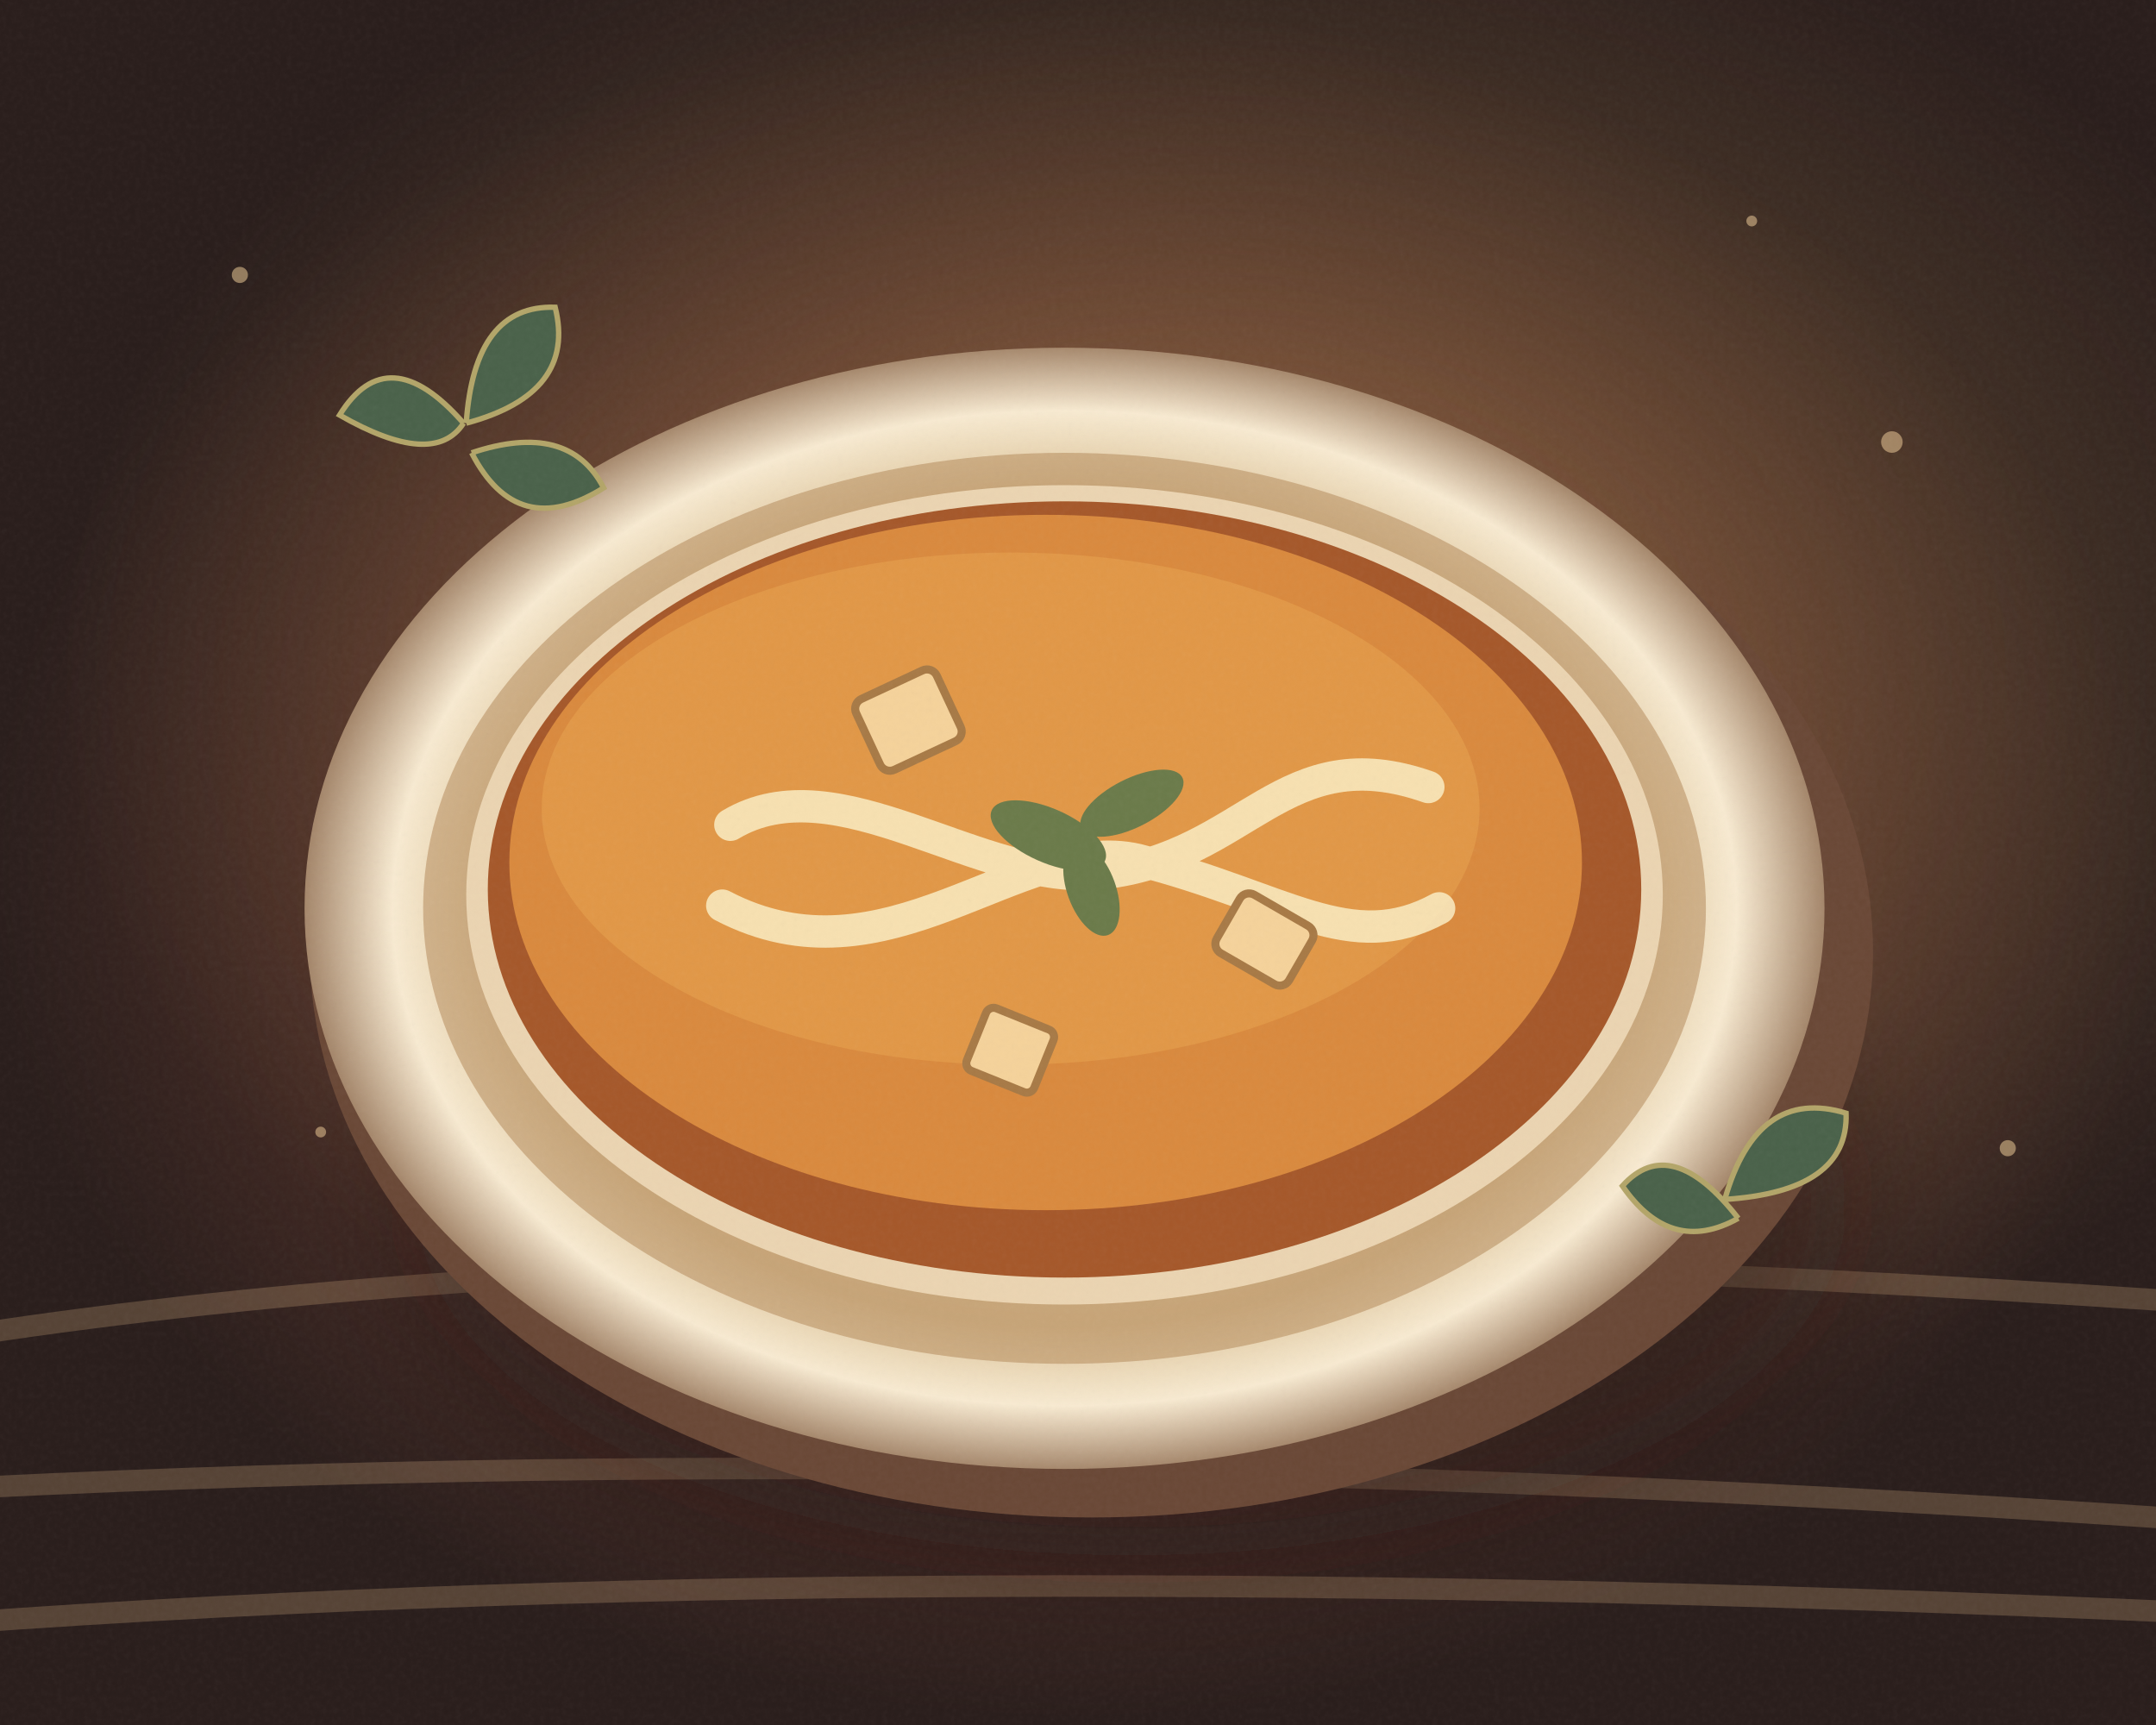
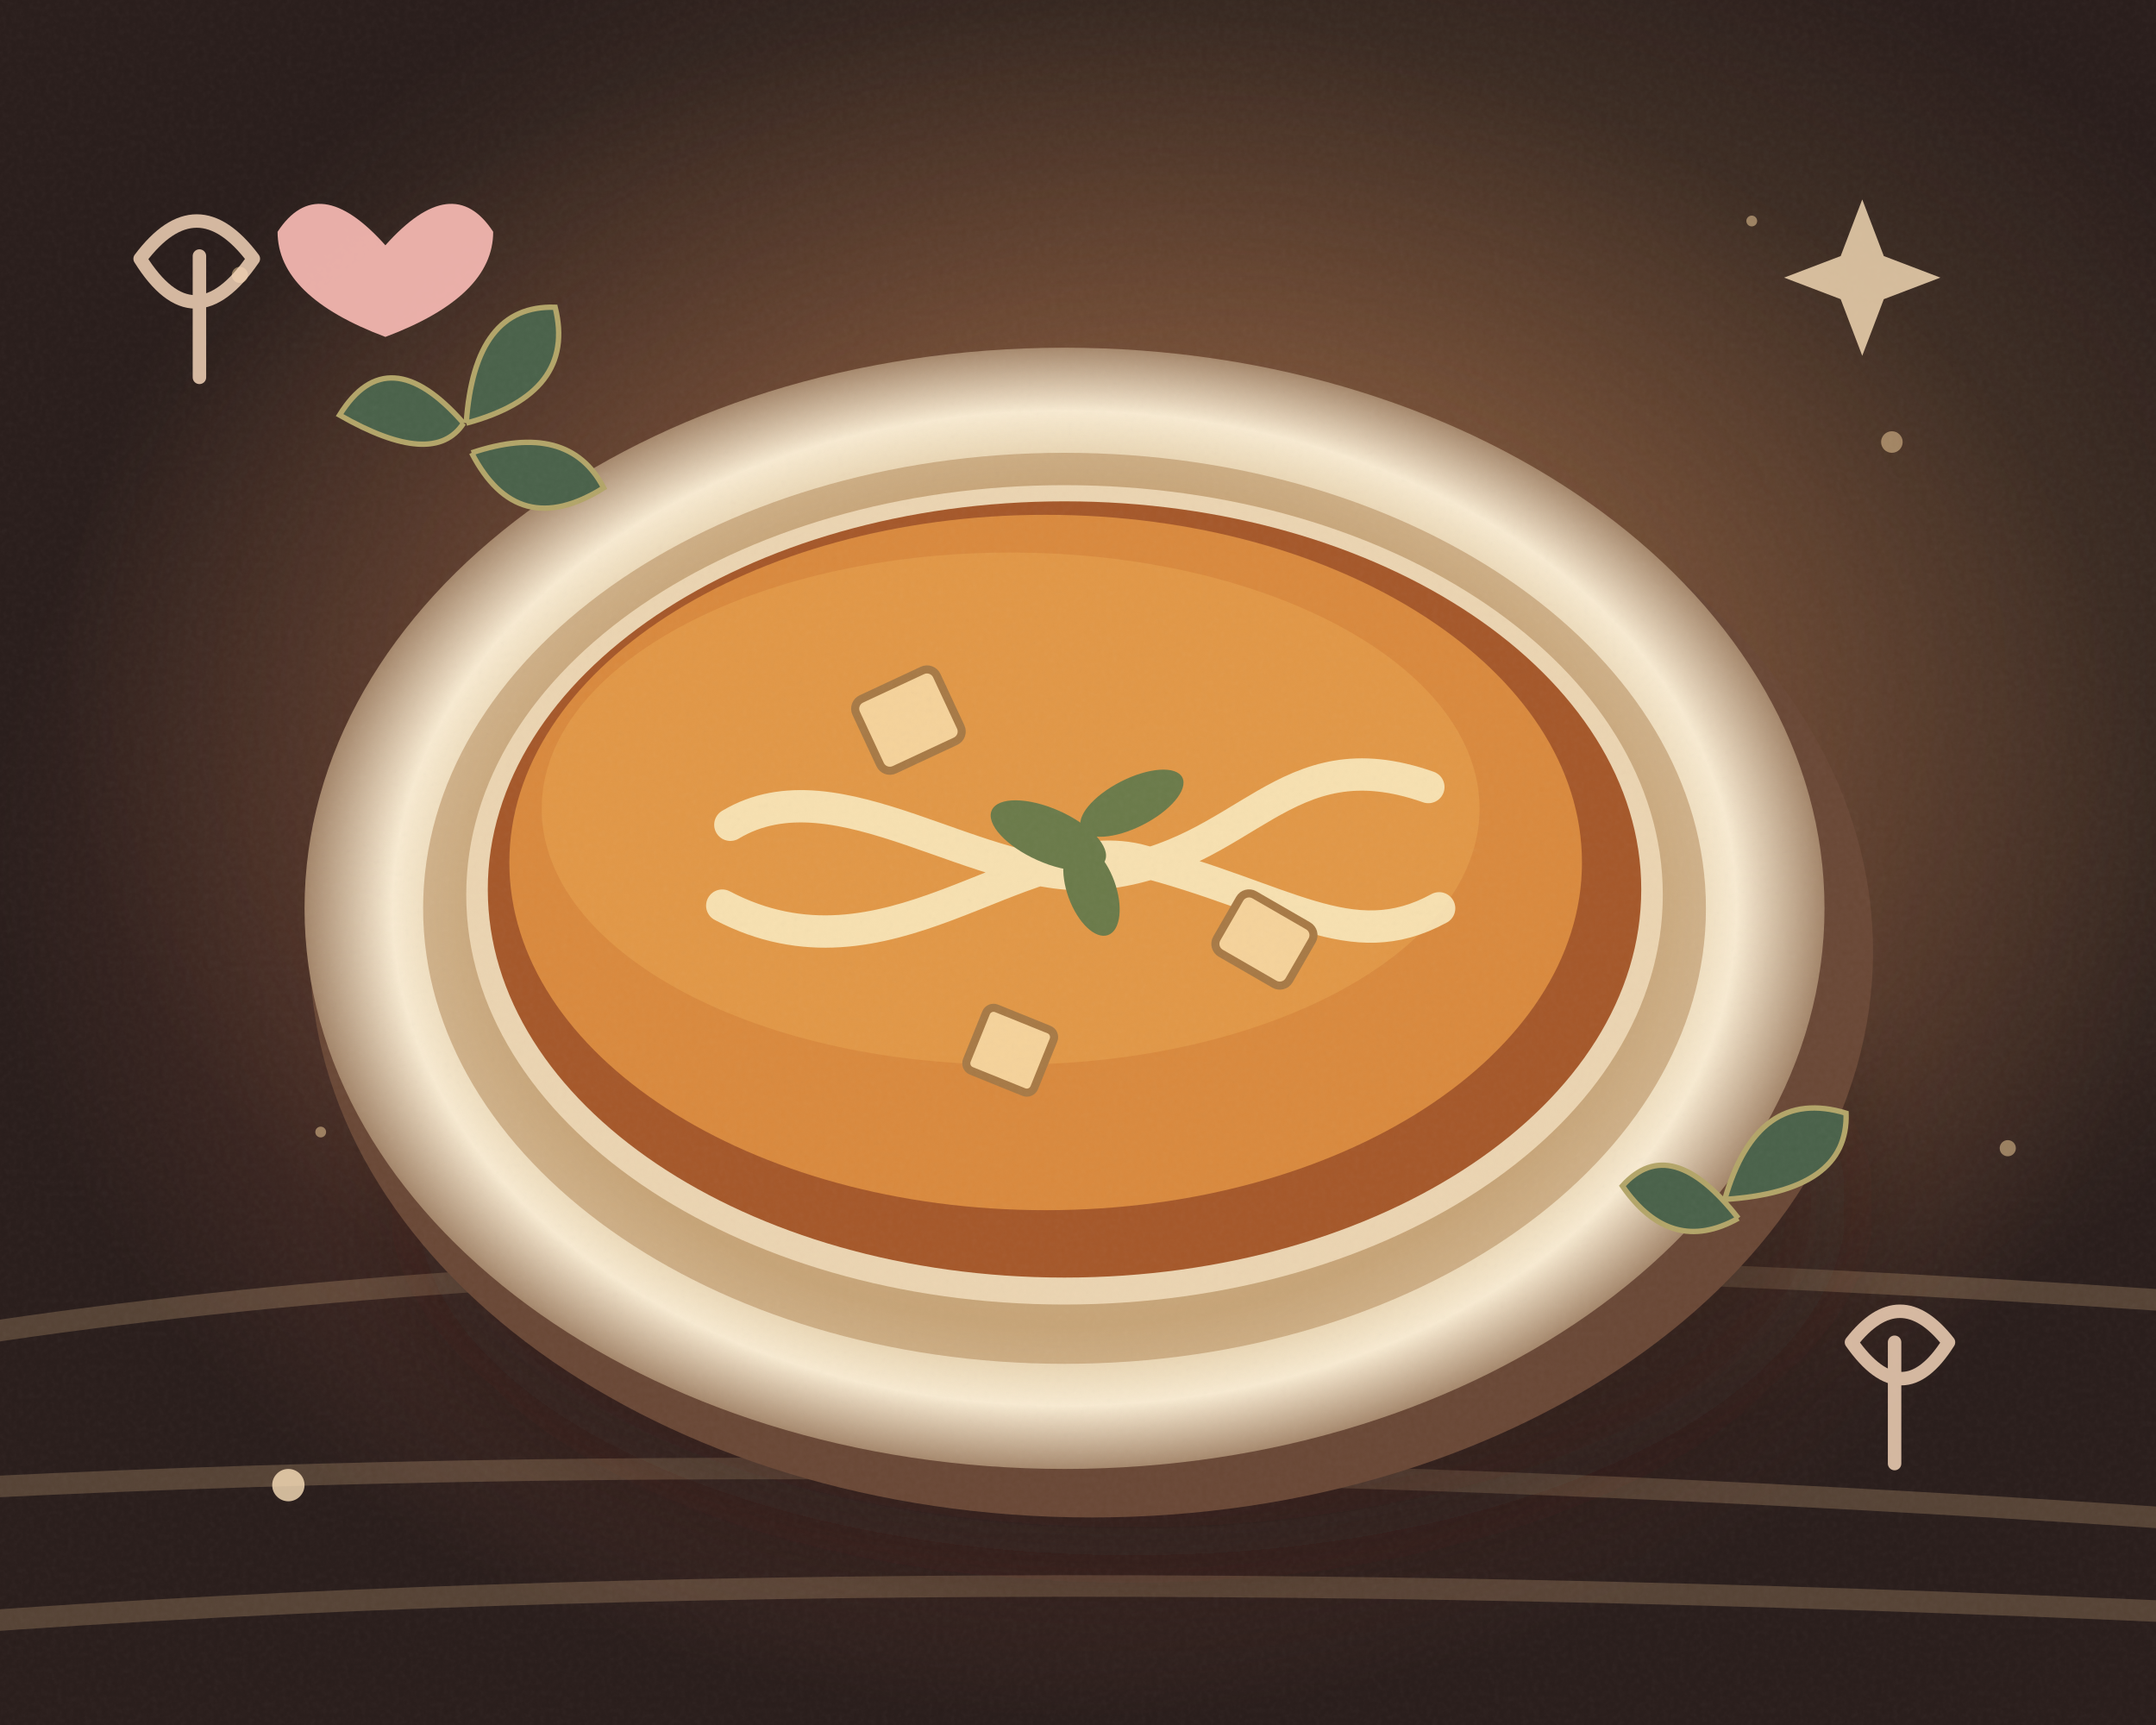
<svg xmlns="http://www.w3.org/2000/svg" viewBox="0 0 800 640" role="img" aria-label="Original illustrated autumn recipe artwork">
  <defs>
    <radialGradient id="bg">
      <stop stop-color="#83533e" />
      <stop offset=".62" stop-color="#4c2d25" />
      <stop offset="1" stop-color="#281c1a" />
    </radialGradient>
    <radialGradient id="glow">
      <stop stop-color="#f7bc6c" stop-opacity=".78" />
      <stop offset="1" stop-color="#f7bc6c" stop-opacity="0" />
    </radialGradient>
    <radialGradient id="dish">
      <stop stop-color="#fff0ca" />
      <stop offset=".74" stop-color="#dcc399" />
      <stop offset=".88" stop-color="#f8ead1" />
      <stop offset="1" stop-color="#a08165" />
    </radialGradient>
    <radialGradient id="cocoa">
      <stop stop-color="#76412e" />
      <stop offset="1" stop-color="#2b1918" />
    </radialGradient>
    <linearGradient id="wood" x2="1" y2="1">
      <stop stop-color="#9f6948" />
      <stop offset=".5" stop-color="#67402d" />
      <stop offset="1" stop-color="#3c2a26" />
    </linearGradient>
    <linearGradient id="mug" x2="1" y2="1">
      <stop stop-color="#fff0d4" />
      <stop offset=".48" stop-color="#e6c6a0" />
      <stop offset="1" stop-color="#a57c60" />
    </linearGradient>
    <filter id="shadow" x="-30%" y="-30%" width="160%" height="160%">
      <feGaussianBlur stdDeviation="22" />
    </filter>
    <filter id="texture">
      <feTurbulence type="fractalNoise" baseFrequency=".48" numOctaves="3" seed="7" stitchTiles="stitch" />
      <feColorMatrix type="saturate" values="0" />
      <feComponentTransfer>
        <feFuncA type="linear" slope=".09" />
      </feComponentTransfer>
    </filter>
    <filter id="soft">
      <feGaussianBlur stdDeviation="7" />
    </filter>
  </defs>
  <rect width="800" height="640" fill="url(#bg)" />
  <ellipse cx="455" cy="250" rx="430" ry="310" fill="url(#glow)" opacity=".45" />
  <g opacity=".22" stroke="#f4c891" fill="none">
    <path d="M-40 500 Q280 445 840 485M-30 553 Q360 532 830 565M-40 604 Q330 575 850 600" stroke-width="8" />
  </g>
  <g fill="#eac793" opacity=".55">
    <circle cx="89" cy="102" r="3" />
    <circle cx="702" cy="164" r="4" />
    <circle cx="650" cy="82" r="2" />
    <circle cx="119" cy="420" r="2" />
    <circle cx="745" cy="426" r="3" />
  </g>
  <ellipse cx="420" cy="447" rx="265" ry="130" fill="#170f0d" opacity=".42" filter="url(#shadow)" />
  <ellipse cx="405" cy="353" rx="290" ry="210" fill="#694735" />
  <ellipse cx="395" cy="337" rx="282" ry="208" fill="url(#dish)" />
  <ellipse cx="395" cy="337" rx="238" ry="169" fill="#b48a5b" opacity=".55" />
  <ellipse cx="395" cy="332" rx="222" ry="152" fill="#ebd4b1" />
  <ellipse cx="395" cy="330" rx="214" ry="144" fill="#a55729" />
  <ellipse cx="388" cy="320" rx="199" ry="129" fill="#d9893d" />
  <ellipse cx="375" cy="300" rx="174" ry="95" fill="#eead54" opacity=".38" />
  <path d="M271 306c40-24 93 23 138 18 54-6 67-51 121-32M268 336c61 32 110-27 154-17 55 14 79 36 112 18" fill="none" stroke="#fae8bb" stroke-width="12" opacity=".9" stroke-linecap="round" />
  <g fill="#6a7a49">
    <ellipse cx="389" cy="310" rx="23" ry="10" transform="rotate(24 389 310)" />
    <ellipse cx="420" cy="298" rx="21" ry="9" transform="rotate(-27 420 298)" />
    <ellipse cx="405" cy="330" rx="18" ry="9" transform="rotate(70 405 330)" />
  </g>
  <g fill="#f5d29a" stroke="#a77945" stroke-width="3">
    <rect x="316" y="261" width="33" height="29" rx="4" transform="rotate(-25 316 261)" />
    <rect x="462" y="330" width="31" height="25" rx="4" transform="rotate(30 462 330)" />
    <rect x="367" y="373" width="27" height="25" rx="3" transform="rotate(22 367 373)" />
  </g>
  <g fill="#496149" stroke="#b3a568" stroke-width="2">
    <path d="M172 157q-28-32-46-3 35 20 46 3" />
    <path d="M173 157q3-44 33-43 8 32-33 43" />
    <path d="M175 168q36-12 49 13-32 20-49-13" />
    <path d="M640 445q12-42 45-32 1 29-45 32" />
    <path d="M645 452q-25-32-43-12 18 26 43 12" />
  </g>
  <rect width="800" height="640" filter="url(#texture)" opacity=".52" />
+   <g opacity=".82" fill="none" stroke="#f9d9bd" stroke-linecap="round" stroke-linejoin="round" stroke-width="5">
+     <path d="M52 96q21-28 42 0-22 32-42 0zM687 498q18-23 36 0-17 27-36 0z" />
+     <path d="M74 95v45M703 498v45" />
+   </g>
+   <g fill="#ffe4be" opacity=".78">
+     <path d="M691 74l8 21 21 8-21 8-8 21-8-21-21-8 21-8z" />
+     <circle cx="107" cy="551" r="6" />
+   </g>
+   <g fill="#f5b8b2" opacity=".93">
+     <path d="M143 91q-25-28-40-5 0 24 40 39 40-15 40-39-15-23-40 5" />
+   </g>
</svg>
